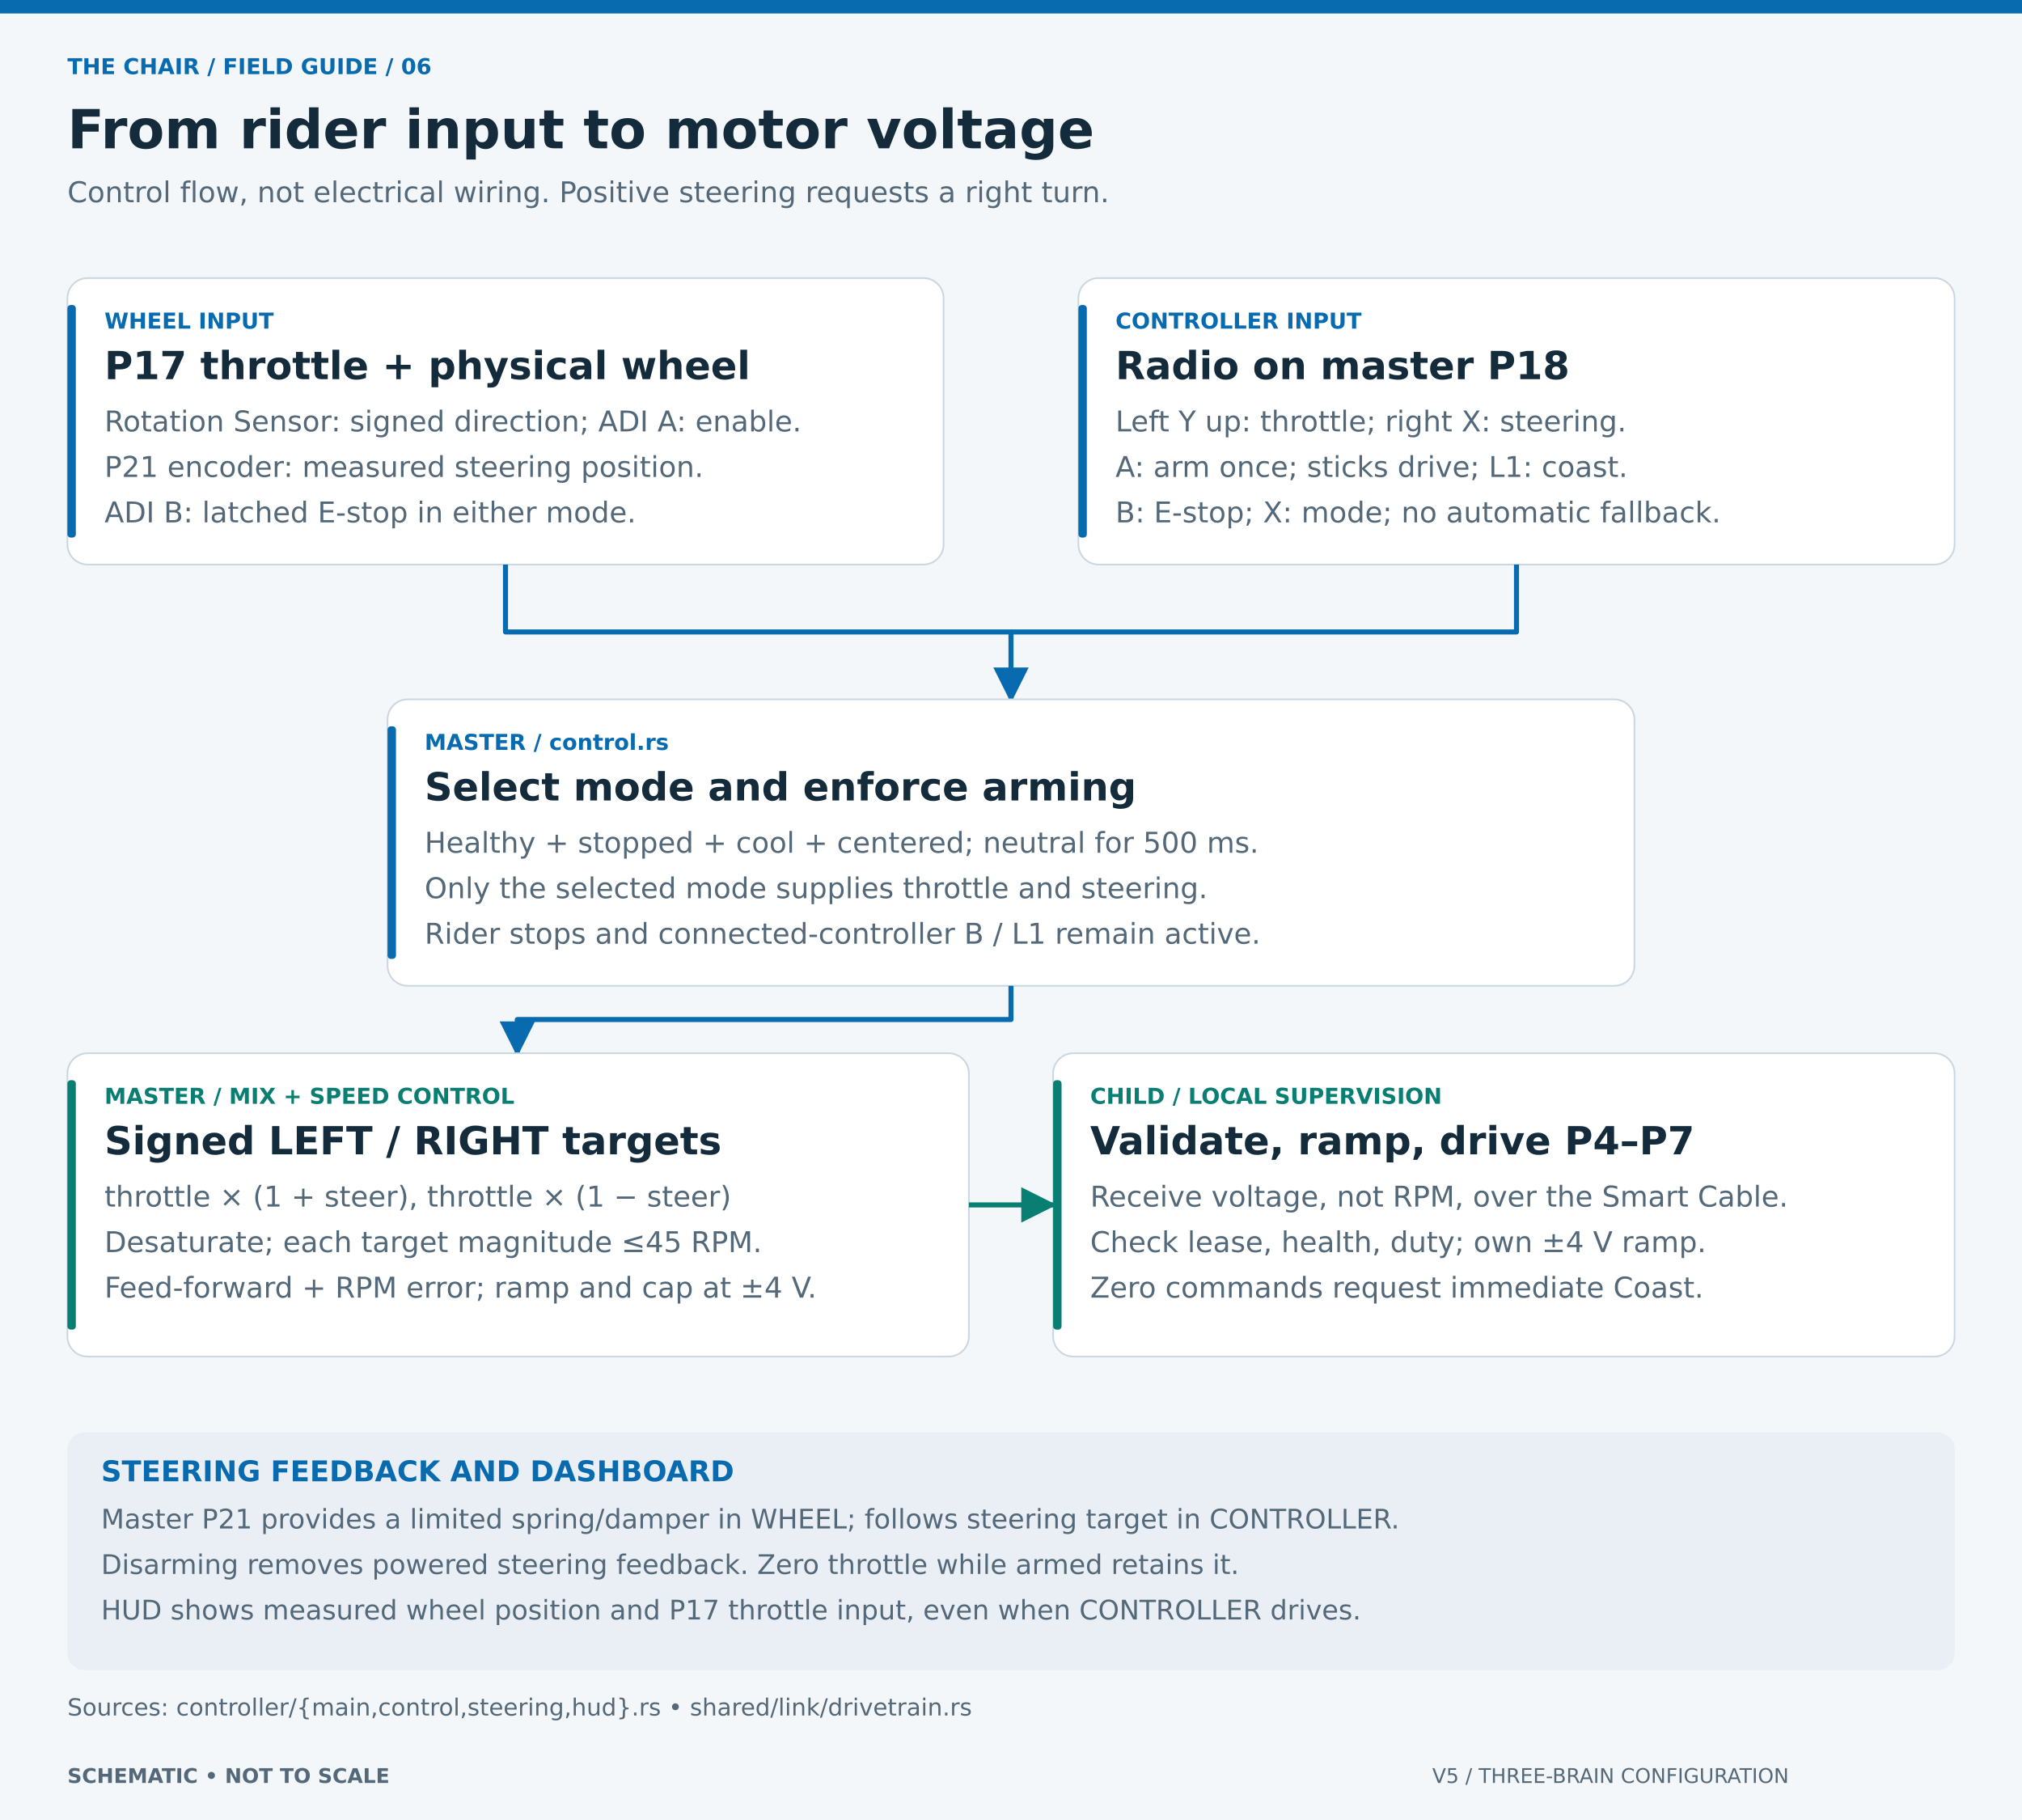
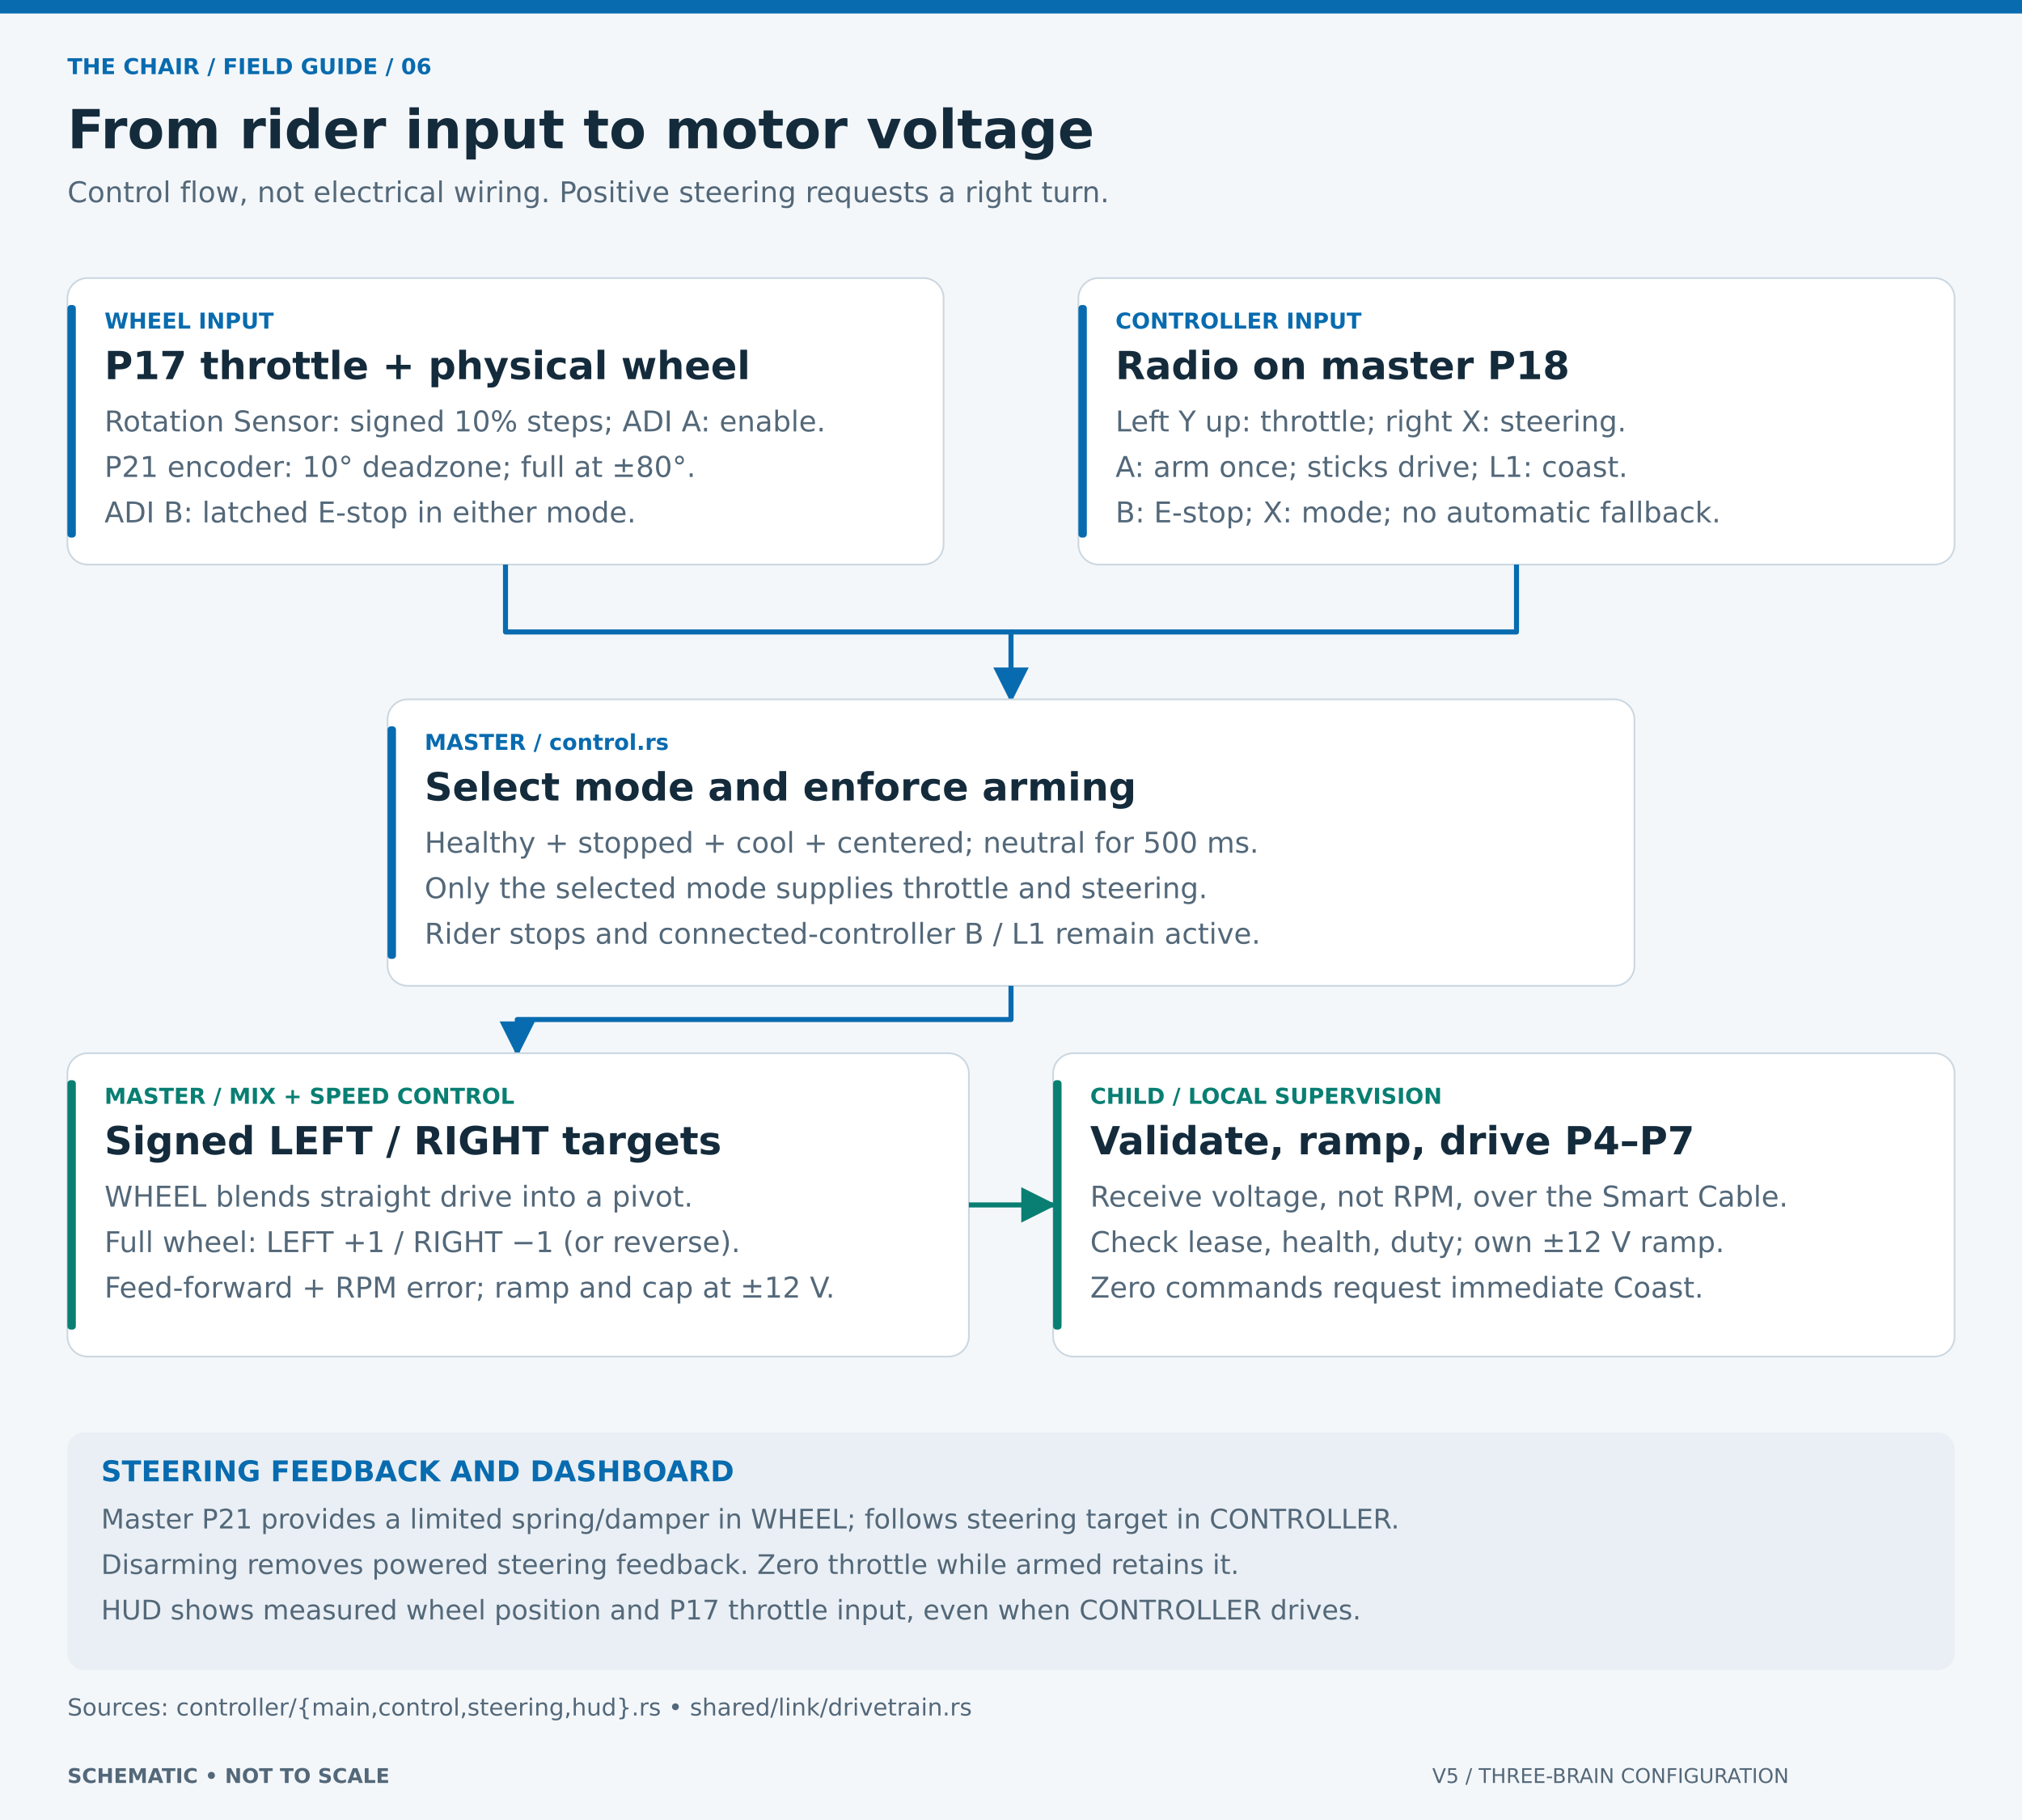
<svg xmlns="http://www.w3.org/2000/svg" width="1200" height="1080" viewBox="0 0 1200 1080" role="img" aria-labelledby="title desc">
  <defs>
    <marker id="arrow" viewBox="0 0 10 10" refX="9" refY="5" markerWidth="7" markerHeight="7" orient="auto-start-reverse">
      <path d="M0 0 L10 5 L0 10z" fill="context-stroke" />
    </marker>
  </defs>
  <rect width="1200" height="1080" fill="#f4f7fa" />
  <rect width="1200" height="8" fill="#086baf" />
  <text x="40" y="44" font-family="DejaVu Sans, sans-serif" font-size="13" font-weight="700" fill="#086baf">THE CHAIR   /   FIELD GUIDE   /   06</text>
  <text x="40" y="88" font-family="DejaVu Sans, sans-serif" font-size="32" font-weight="700" fill="#142b3c">From rider input to motor voltage</text>
  <text x="40" y="120" font-family="DejaVu Sans, sans-serif" font-size="17" font-weight="400" fill="#536879">Control flow, not electrical wiring. Positive steering requests a right turn.</text>
  <rect x="40" y="165" width="520" height="170" rx="12" fill="white" stroke="#cbd7e0" />
  <rect x="40" y="181" width="5" height="138" rx="2" fill="#086baf" />
  <text x="62" y="195" font-family="DejaVu Sans, sans-serif" font-size="13" font-weight="700" fill="#086baf">WHEEL INPUT</text>
  <text x="62" y="225" font-family="DejaVu Sans, sans-serif" font-size="23" font-weight="700" fill="#142b3c">P17 throttle + physical wheel</text>
-   <text x="62" y="256" font-family="DejaVu Sans, sans-serif" font-size="17" font-weight="400" fill="#536879">Rotation Sensor: signed direction; ADI A: enable.</text>
-   <text x="62" y="283" font-family="DejaVu Sans, sans-serif" font-size="17" font-weight="400" fill="#536879">P21 encoder: measured steering position.</text>
+   <text x="62" y="256" font-family="DejaVu Sans, sans-serif" font-size="17" font-weight="400" fill="#536879">Rotation Sensor: signed 10% steps; ADI A: enable.</text>
+   <text x="62" y="283" font-family="DejaVu Sans, sans-serif" font-size="17" font-weight="400" fill="#536879">P21 encoder: 10° deadzone; full at ±80°.</text>
  <text x="62" y="310" font-family="DejaVu Sans, sans-serif" font-size="17" font-weight="400" fill="#536879">ADI B: latched E-stop in either mode.</text>
  <rect x="640" y="165" width="520" height="170" rx="12" fill="white" stroke="#cbd7e0" />
  <rect x="640" y="181" width="5" height="138" rx="2" fill="#086baf" />
  <text x="662" y="195" font-family="DejaVu Sans, sans-serif" font-size="13" font-weight="700" fill="#086baf">CONTROLLER INPUT</text>
  <text x="662" y="225" font-family="DejaVu Sans, sans-serif" font-size="23" font-weight="700" fill="#142b3c">Radio on master P18</text>
  <text x="662" y="256" font-family="DejaVu Sans, sans-serif" font-size="17" font-weight="400" fill="#536879">Left Y up: throttle; right X: steering.</text>
  <text x="662" y="283" font-family="DejaVu Sans, sans-serif" font-size="17" font-weight="400" fill="#536879">A: arm once; sticks drive; L1: coast.</text>
  <text x="662" y="310" font-family="DejaVu Sans, sans-serif" font-size="17" font-weight="400" fill="#536879">B: E-stop; X: mode; no automatic fallback.</text>
  <polyline points="300,335 300,375 600,375 600,415" fill="none" stroke="#086baf" stroke-width="3" stroke-linejoin="round" marker-end="url(#arrow)" />
  <polyline points="900,335 900,375 600,375" fill="none" stroke="#086baf" stroke-width="3" stroke-linejoin="round" />
  <rect x="230" y="415" width="740" height="170" rx="12" fill="white" stroke="#cbd7e0" />
  <rect x="230" y="431" width="5" height="138" rx="2" fill="#086baf" />
  <text x="252" y="445" font-family="DejaVu Sans, sans-serif" font-size="13" font-weight="700" fill="#086baf">MASTER / control.rs</text>
  <text x="252" y="475" font-family="DejaVu Sans, sans-serif" font-size="23" font-weight="700" fill="#142b3c">Select mode and enforce arming</text>
  <text x="252" y="506" font-family="DejaVu Sans, sans-serif" font-size="17" font-weight="400" fill="#536879">Healthy + stopped + cool + centered; neutral for 500 ms.</text>
  <text x="252" y="533" font-family="DejaVu Sans, sans-serif" font-size="17" font-weight="400" fill="#536879">Only the selected mode supplies throttle and steering.</text>
  <text x="252" y="560" font-family="DejaVu Sans, sans-serif" font-size="17" font-weight="400" fill="#536879">Rider stops and connected-controller B / L1 remain active.</text>
  <polyline points="600,585 600,605 307,605 307,625" fill="none" stroke="#086baf" stroke-width="3" stroke-linejoin="round" marker-end="url(#arrow)" />
  <rect x="40" y="625" width="535" height="180" rx="12" fill="white" stroke="#cbd7e0" />
  <rect x="40" y="641" width="5" height="148" rx="2" fill="#087f72" />
  <text x="62" y="655" font-family="DejaVu Sans, sans-serif" font-size="13" font-weight="700" fill="#087f72">MASTER / MIX + SPEED CONTROL</text>
  <text x="62" y="685" font-family="DejaVu Sans, sans-serif" font-size="23" font-weight="700" fill="#142b3c">Signed LEFT / RIGHT targets</text>
-   <text x="62" y="716" font-family="DejaVu Sans, sans-serif" font-size="17" font-weight="400" fill="#536879">throttle × (1 + steer), throttle × (1 − steer)</text>
-   <text x="62" y="743" font-family="DejaVu Sans, sans-serif" font-size="17" font-weight="400" fill="#536879">Desaturate; each target magnitude ≤45 RPM.</text>
-   <text x="62" y="770" font-family="DejaVu Sans, sans-serif" font-size="17" font-weight="400" fill="#536879">Feed-forward + RPM error; ramp and cap at ±4 V.</text>
+   <text x="62" y="716" font-family="DejaVu Sans, sans-serif" font-size="17" font-weight="400" fill="#536879">WHEEL blends straight drive into a pivot.</text>
+   <text x="62" y="743" font-family="DejaVu Sans, sans-serif" font-size="17" font-weight="400" fill="#536879">Full wheel: LEFT +1 / RIGHT −1 (or reverse).</text>
+   <text x="62" y="770" font-family="DejaVu Sans, sans-serif" font-size="17" font-weight="400" fill="#536879">Feed-forward + RPM error; ramp and cap at ±12 V.</text>
  <rect x="625" y="625" width="535" height="180" rx="12" fill="white" stroke="#cbd7e0" />
  <rect x="625" y="641" width="5" height="148" rx="2" fill="#087f72" />
  <text x="647" y="655" font-family="DejaVu Sans, sans-serif" font-size="13" font-weight="700" fill="#087f72">CHILD / LOCAL SUPERVISION</text>
  <text x="647" y="685" font-family="DejaVu Sans, sans-serif" font-size="23" font-weight="700" fill="#142b3c">Validate, ramp, drive P4–P7</text>
  <text x="647" y="716" font-family="DejaVu Sans, sans-serif" font-size="17" font-weight="400" fill="#536879">Receive voltage, not RPM, over the Smart Cable.</text>
-   <text x="647" y="743" font-family="DejaVu Sans, sans-serif" font-size="17" font-weight="400" fill="#536879">Check lease, health, duty; own ±4 V ramp.</text>
+   <text x="647" y="743" font-family="DejaVu Sans, sans-serif" font-size="17" font-weight="400" fill="#536879">Check lease, health, duty; own ±12 V ramp.</text>
  <text x="647" y="770" font-family="DejaVu Sans, sans-serif" font-size="17" font-weight="400" fill="#536879">Zero commands request immediate Coast.</text>
  <polyline points="575,715 625,715" fill="none" stroke="#087f72" stroke-width="3" stroke-linejoin="round" marker-end="url(#arrow)" />
  <rect x="40" y="850" width="1120" height="141" rx="10" fill="#e9eff4" />
  <text x="60" y="879" font-family="DejaVu Sans, sans-serif" font-size="17" font-weight="700" fill="#086baf">STEERING FEEDBACK AND DASHBOARD</text>
  <text x="60" y="907" font-family="DejaVu Sans, sans-serif" font-size="16" font-weight="400" fill="#536879">Master P21 provides a limited spring/damper in WHEEL; follows steering target in CONTROLLER.</text>
  <text x="60" y="934" font-family="DejaVu Sans, sans-serif" font-size="16" font-weight="400" fill="#536879">Disarming removes powered steering feedback. Zero throttle while armed retains it.</text>
  <text x="60" y="961" font-family="DejaVu Sans, sans-serif" font-size="16" font-weight="400" fill="#536879">HUD shows measured wheel position and P17 throttle input, even when CONTROLLER drives.</text>
  <text x="40" y="1018" font-family="DejaVu Sans, sans-serif" font-size="14" font-weight="400" fill="#536879">Sources: controller/{main,control,steering,hud}.rs • shared/link/drivetrain.rs</text>
  <text x="40" y="1058" font-family="DejaVu Sans, sans-serif" font-size="12" font-weight="700" fill="#536879">SCHEMATIC • NOT TO SCALE</text>
  <text x="850" y="1058" font-family="DejaVu Sans, sans-serif" font-size="12" font-weight="400" fill="#536879">V5 / THREE-BRAIN CONFIGURATION</text>
</svg>
